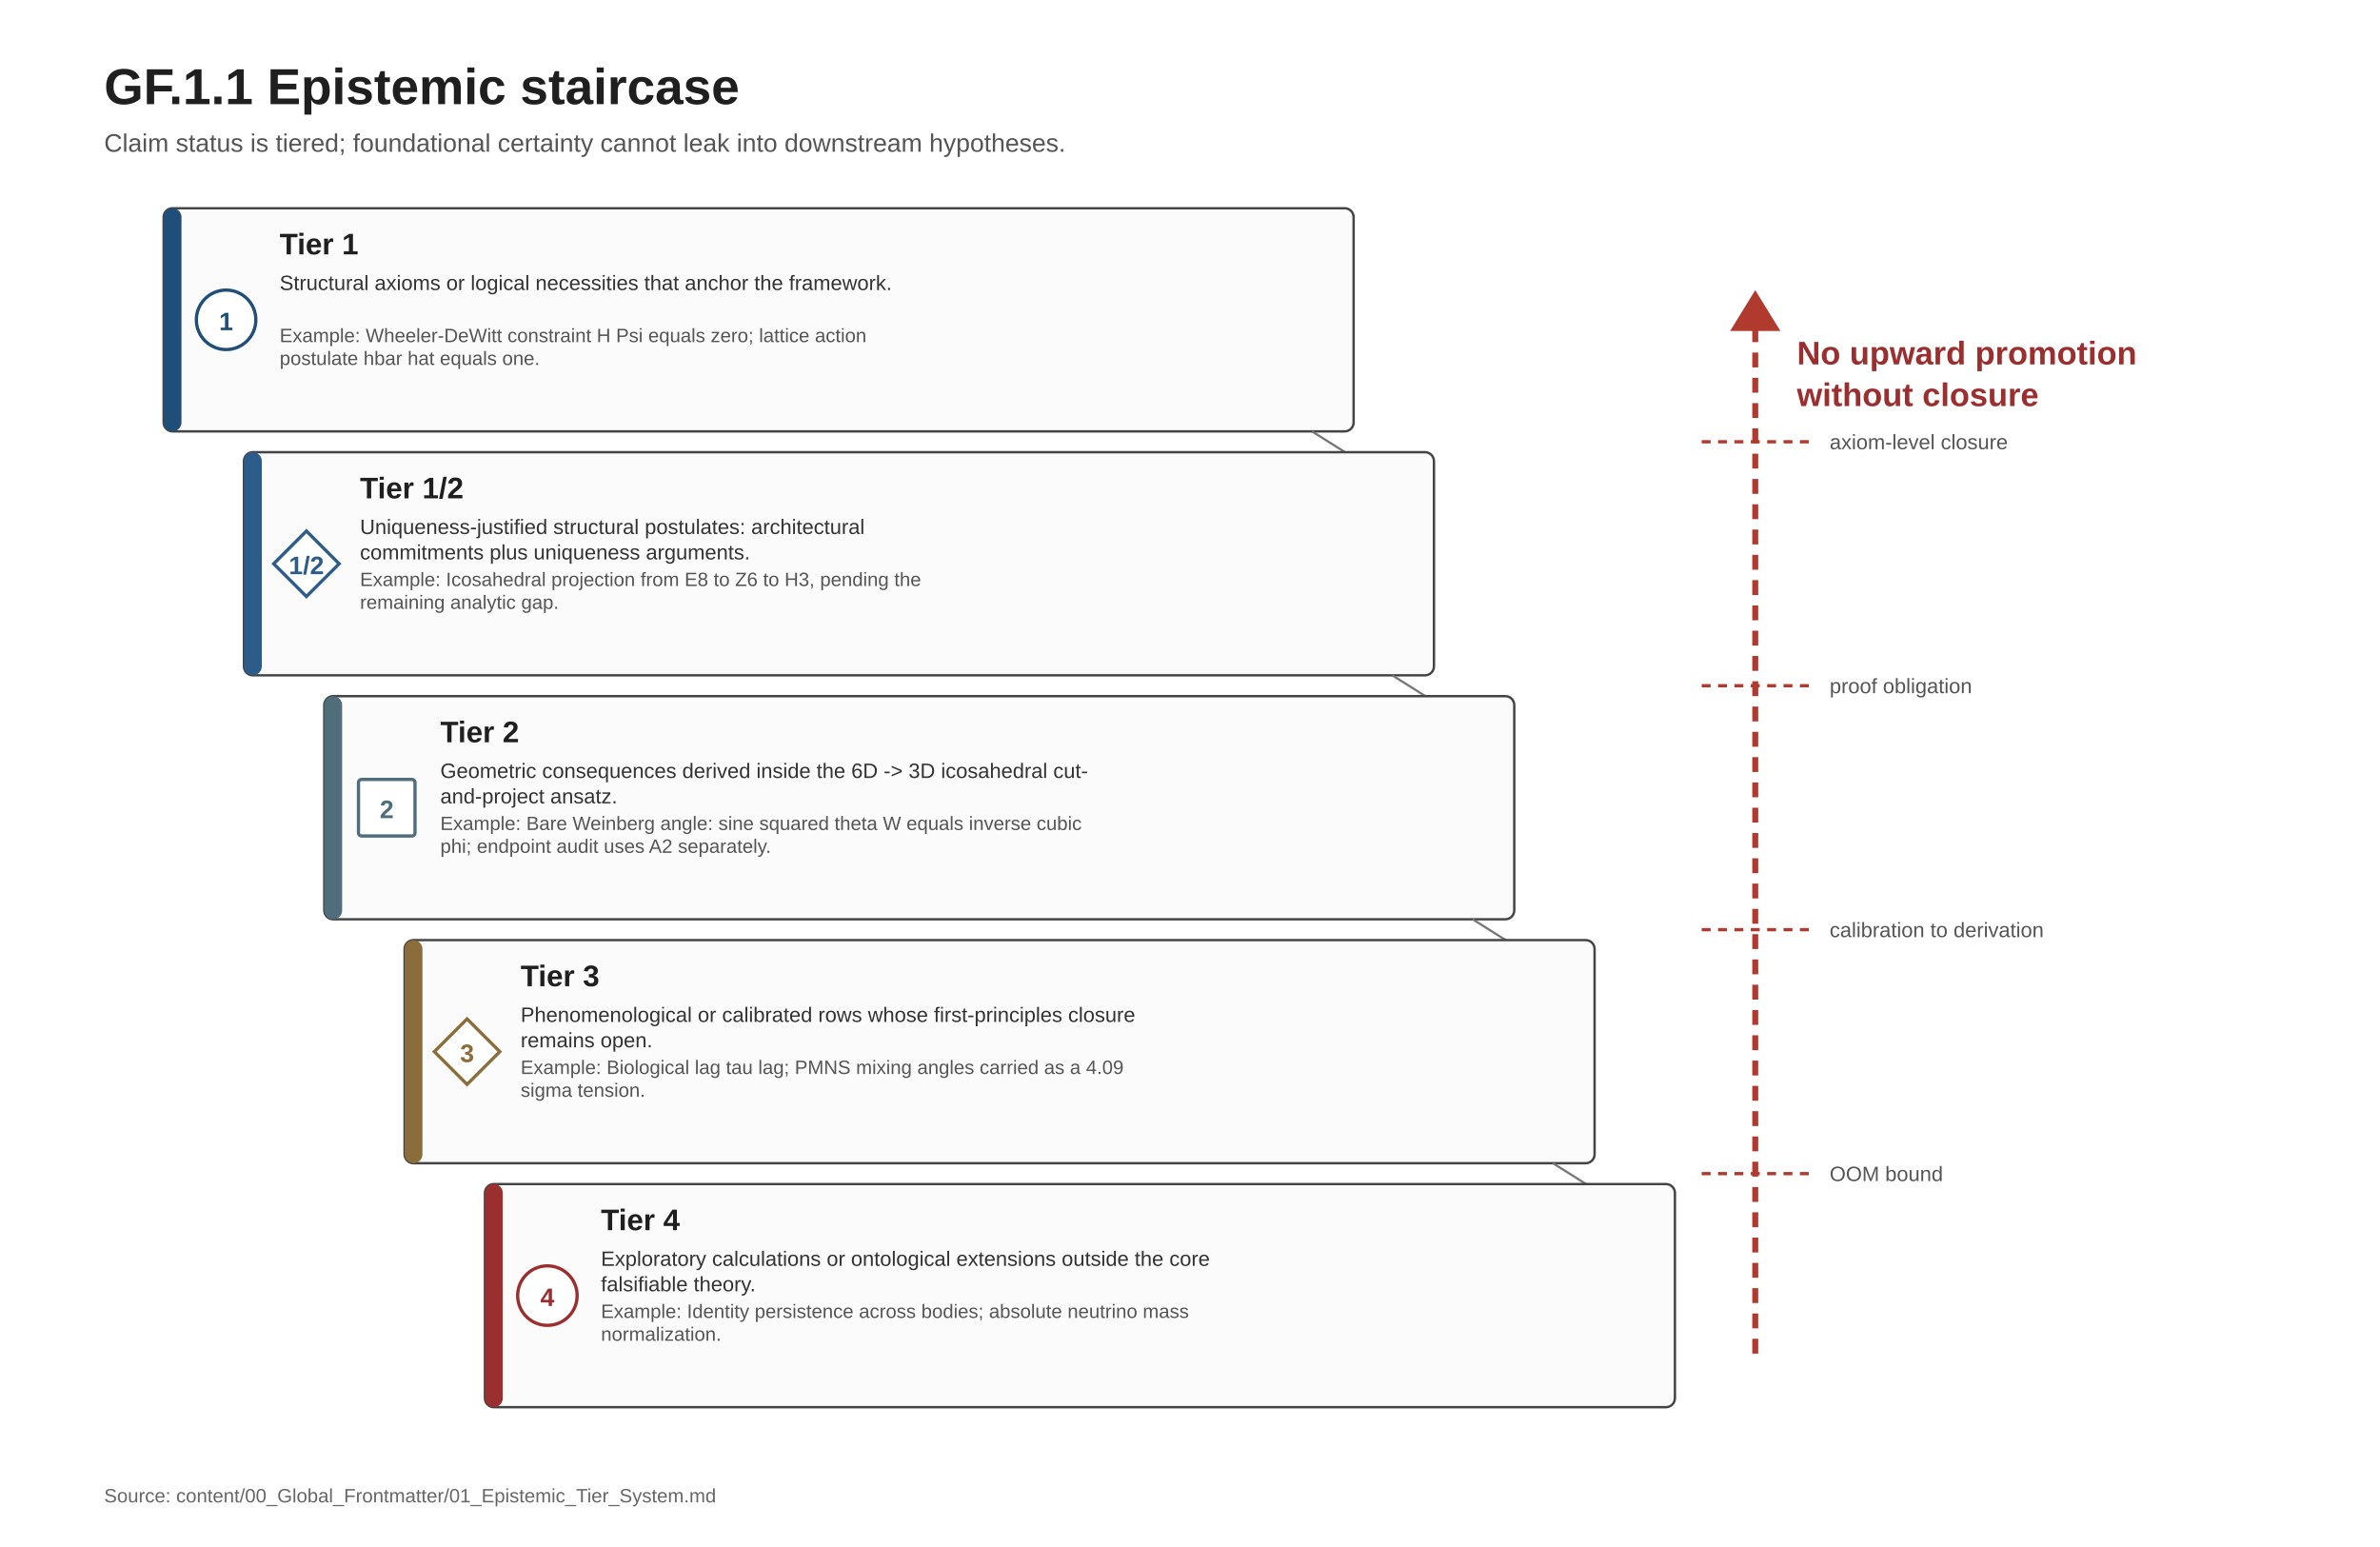
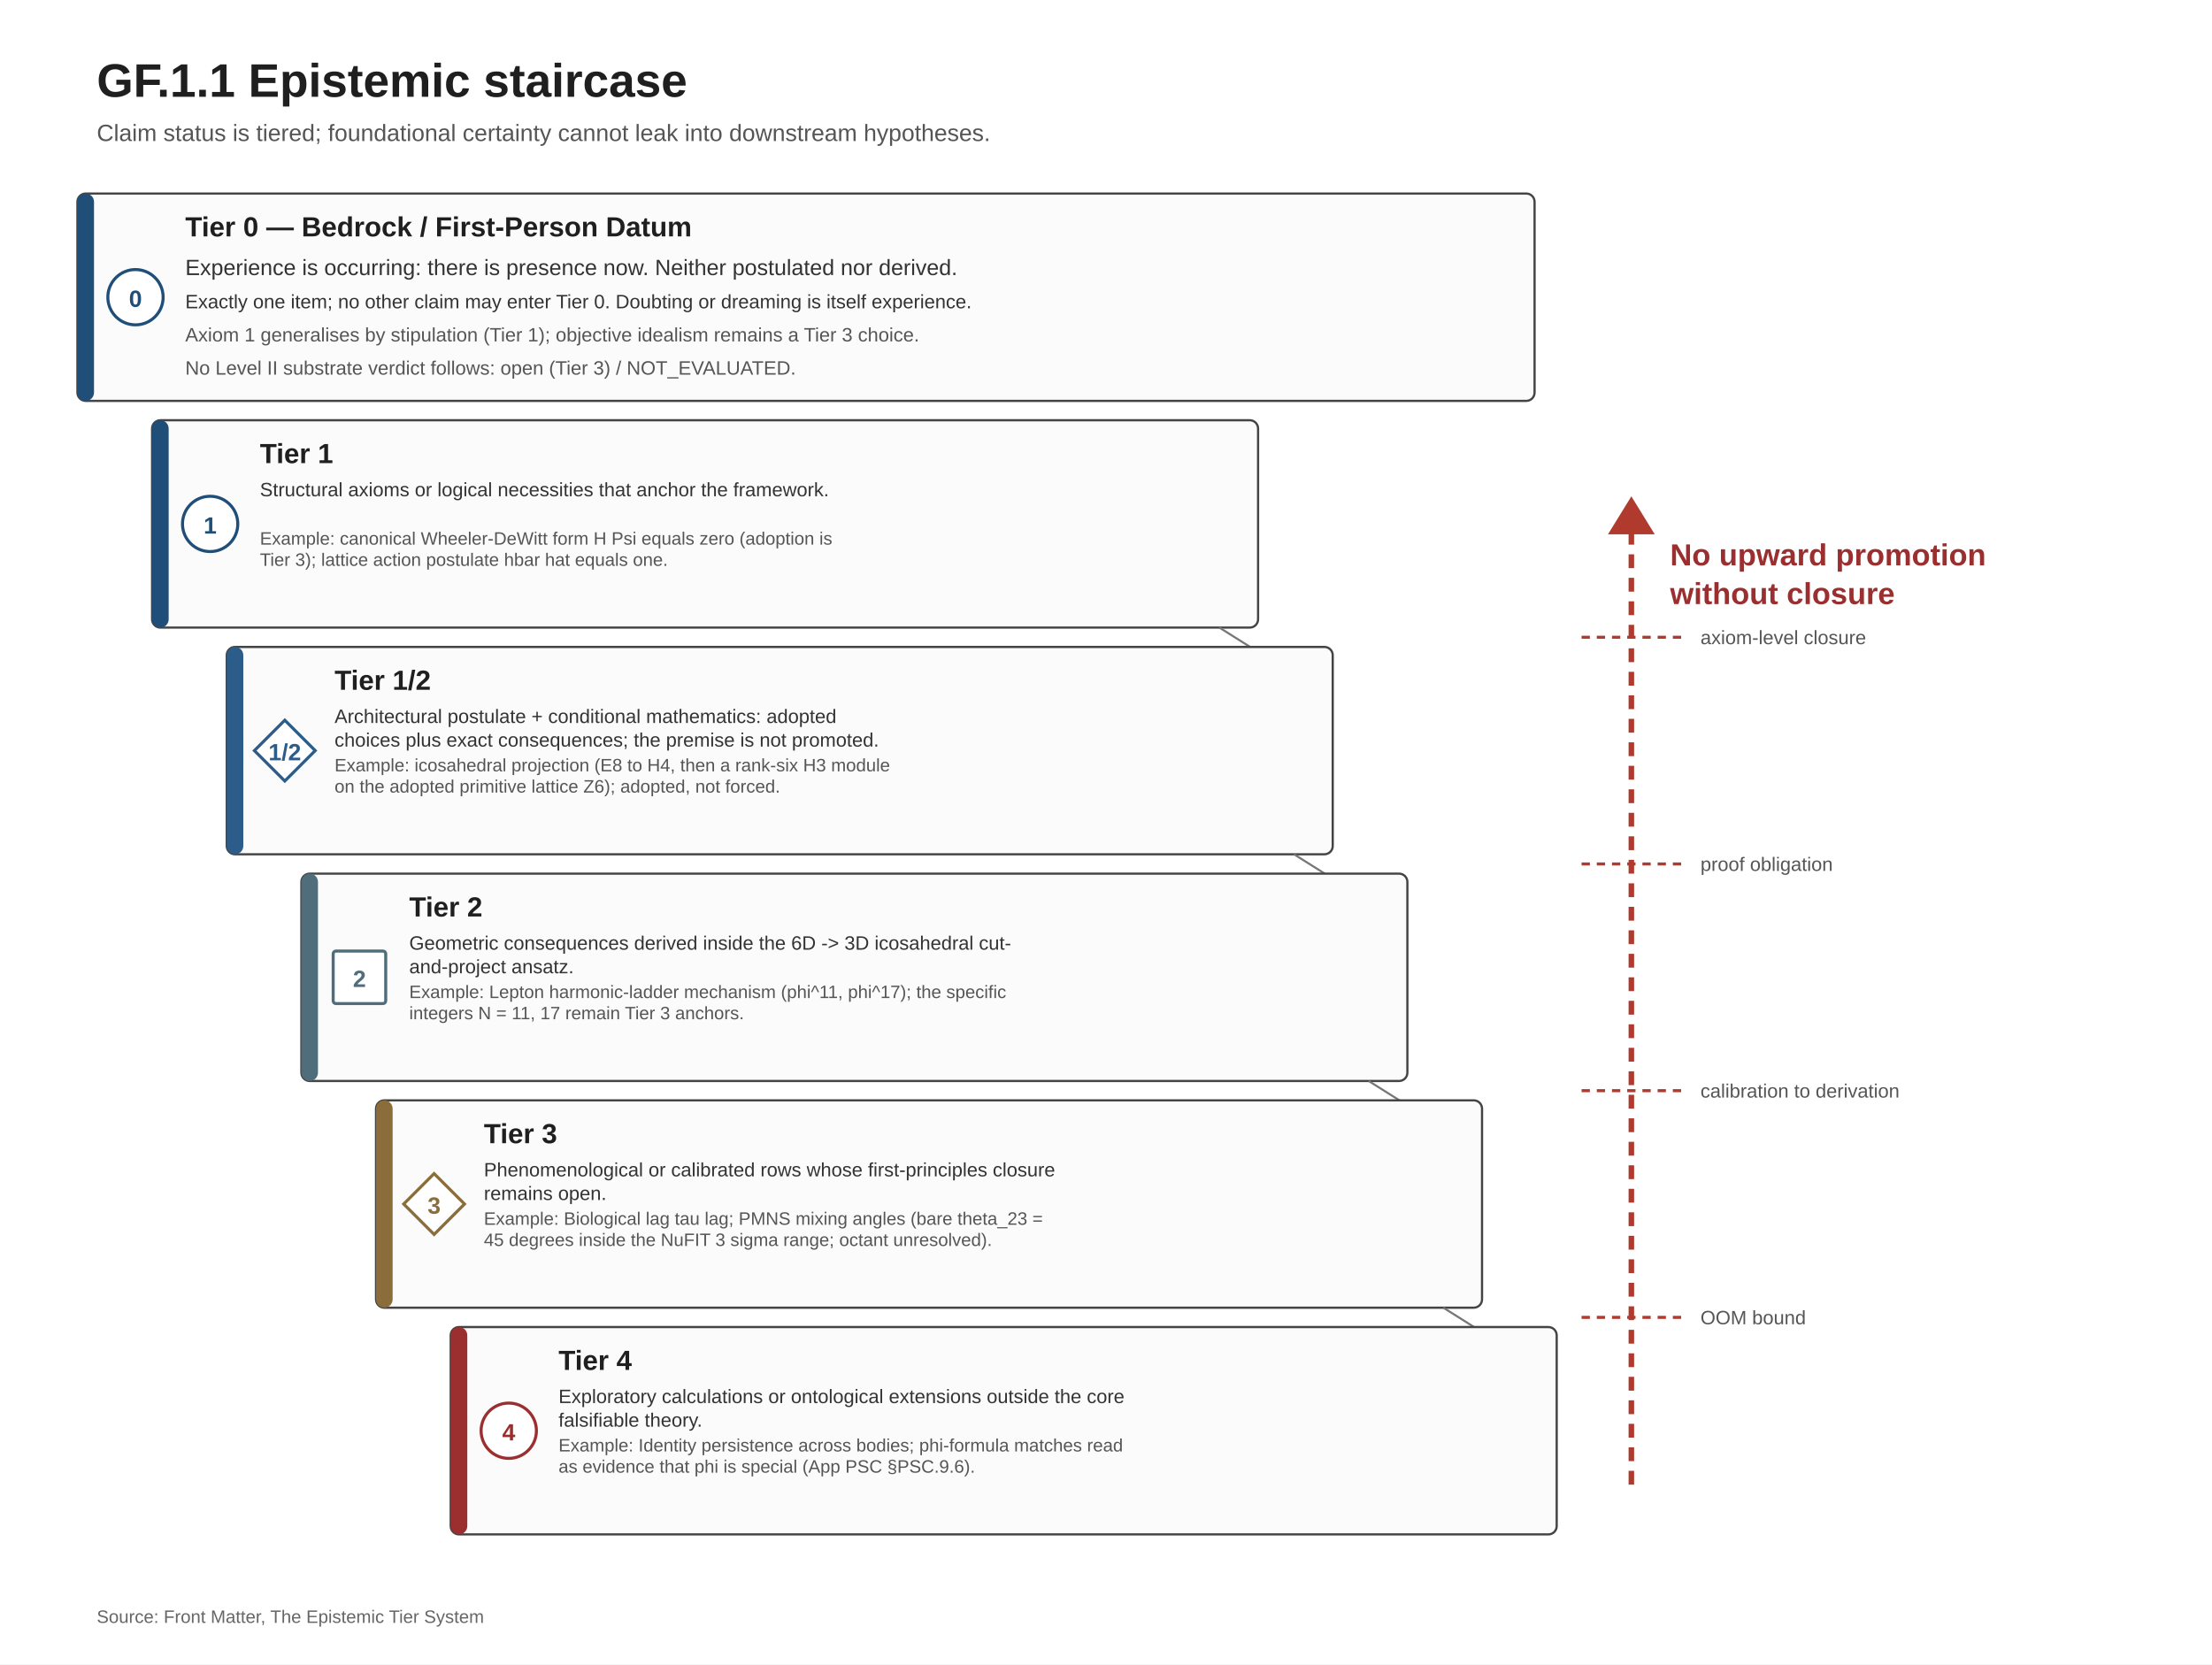
- <svg xmlns="http://www.w3.org/2000/svg" width="1600" height="1040" viewBox="0 0 1600 1040" role="img" aria-labelledby="title desc">
+ <svg xmlns="http://www.w3.org/2000/svg" width="1600" height="1204" viewBox="0 0 1600 1204" role="img" aria-labelledby="title desc">
  <defs>
    <marker id="arrow-blue" markerWidth="9" markerHeight="9" refX="8" refY="4.5" orient="auto" markerUnits="strokeWidth">
      <path d="M0,0 L9,4.5 L0,9 z" fill="#2c5d8a" />
    </marker>
    <marker id="arrow-gray" markerWidth="9" markerHeight="9" refX="8" refY="4.5" orient="auto" markerUnits="strokeWidth">
      <path d="M0,0 L9,4.5 L0,9 z" fill="#555555" />
    </marker>
    <marker id="arrow-red" markerWidth="9" markerHeight="9" refX="8" refY="4.5" orient="auto" markerUnits="strokeWidth">
      <path d="M0,0 L9,4.5 L0,9 z" fill="#b03a2e" />
    </marker>
  </defs>
-   <rect x="0" y="0" width="1600" height="1040" fill="#ffffff" />
+   <rect x="0" y="0" width="1600" height="1204" fill="#ffffff" />
  <text x="70" y="70" font-family="Arial, Helvetica, sans-serif" font-size="34" font-weight="700" fill="#1f1f1f" text-anchor="start">GF.1.1  Epistemic staircase</text>
  <text x="70" y="102" font-family="Arial, Helvetica, sans-serif" font-size="17" font-weight="400" fill="#555555" text-anchor="start">Claim status is tiered; foundational certainty cannot leak into downstream hypotheses.</text>
-   <rect x="110" y="140" width="800" height="150" rx="6" fill="#fbfbfb" stroke="#444444" stroke-width="1.6" />
-   <rect x="110" y="140" width="12" height="150" rx="6" fill="#1f4e79" stroke="#1f4e79" stroke-width="0" />
-   <circle cx="152" cy="215.0" r="20" fill="#ffffff" stroke="#1f4e79" stroke-width="2.2" />
-   <text x="152" y="222.0" font-family="Arial, Helvetica, sans-serif" font-size="17" font-weight="700" fill="#1f4e79" text-anchor="middle">1</text>
-   <text x="188" y="171" font-family="Arial, Helvetica, sans-serif" font-size="20" font-weight="700" fill="#1f1f1f" text-anchor="start">Tier 1</text>
-   <text x="188" y="195.0" font-family="Arial, Helvetica, sans-serif" font-size="14" font-weight="400" fill="#333333" text-anchor="start">Structural axioms or logical necessities that anchor the framework.</text>
-   <text x="188" y="230.0" font-family="Arial, Helvetica, sans-serif" font-size="13" font-weight="400" fill="#555555" text-anchor="start">Example: Wheeler-DeWitt constraint H Psi equals zero; lattice action</text>
-   <text x="188" y="245.34" font-family="Arial, Helvetica, sans-serif" font-size="13" font-weight="400" fill="#555555" text-anchor="start">postulate hbar hat equals one.</text>
-   <path d="M882,290 L936,324 L936,358" fill="none" stroke="#777777" stroke-width="1.5" marker-end="url(#arrow-gray)" />
-   <rect x="164" y="304" width="800" height="150" rx="6" fill="#fbfbfb" stroke="#444444" stroke-width="1.6" />
-   <rect x="164" y="304" width="12" height="150" rx="6" fill="#2c5d8a" stroke="#2c5d8a" stroke-width="0" />
-   <path d="M206,357.0 L228,379.0 L206,401.0 L184,379.0 Z" fill="#ffffff" stroke="#2c5d8a" stroke-width="2.2" />
-   <text x="206" y="386.0" font-family="Arial, Helvetica, sans-serif" font-size="17" font-weight="700" fill="#2c5d8a" text-anchor="middle">1/2</text>
-   <text x="242" y="335" font-family="Arial, Helvetica, sans-serif" font-size="20" font-weight="700" fill="#1f1f1f" text-anchor="start">Tier 1/2</text>
-   <text x="242" y="359.0" font-family="Arial, Helvetica, sans-serif" font-size="14" font-weight="400" fill="#333333" text-anchor="start">Uniqueness-justified structural postulates: architectural</text>
-   <text x="242" y="376.08" font-family="Arial, Helvetica, sans-serif" font-size="14" font-weight="400" fill="#333333" text-anchor="start">commitments plus uniqueness arguments.</text>
-   <text x="242" y="394.0" font-family="Arial, Helvetica, sans-serif" font-size="13" font-weight="400" fill="#555555" text-anchor="start">Example: Icosahedral projection from E8 to Z6 to H3, pending the</text>
-   <text x="242" y="409.34" font-family="Arial, Helvetica, sans-serif" font-size="13" font-weight="400" fill="#555555" text-anchor="start">remaining analytic gap.</text>
-   <path d="M936,454 L990,488 L990,522" fill="none" stroke="#777777" stroke-width="1.5" marker-end="url(#arrow-gray)" />
-   <rect x="218" y="468" width="800" height="150" rx="6" fill="#fbfbfb" stroke="#444444" stroke-width="1.6" />
-   <rect x="218" y="468" width="12" height="150" rx="6" fill="#4f6d7a" stroke="#4f6d7a" stroke-width="0" />
-   <rect x="241" y="524.0" width="38" height="38" rx="2" fill="#ffffff" stroke="#4f6d7a" stroke-width="2.2" />
-   <text x="260" y="550.0" font-family="Arial, Helvetica, sans-serif" font-size="17" font-weight="700" fill="#4f6d7a" text-anchor="middle">2</text>
-   <text x="296" y="499" font-family="Arial, Helvetica, sans-serif" font-size="20" font-weight="700" fill="#1f1f1f" text-anchor="start">Tier 2</text>
-   <text x="296" y="523.0" font-family="Arial, Helvetica, sans-serif" font-size="14" font-weight="400" fill="#333333" text-anchor="start">Geometric consequences derived inside the 6D -&gt; 3D icosahedral cut-</text>
-   <text x="296" y="540.08" font-family="Arial, Helvetica, sans-serif" font-size="14" font-weight="400" fill="#333333" text-anchor="start">and-project ansatz.</text>
-   <text x="296" y="558.0" font-family="Arial, Helvetica, sans-serif" font-size="13" font-weight="400" fill="#555555" text-anchor="start">Example: Bare Weinberg angle: sine squared theta W equals inverse cubic</text>
-   <text x="296" y="573.34" font-family="Arial, Helvetica, sans-serif" font-size="13" font-weight="400" fill="#555555" text-anchor="start">phi; endpoint audit uses A2 separately.</text>
-   <path d="M990,618 L1044,652 L1044,686" fill="none" stroke="#777777" stroke-width="1.5" marker-end="url(#arrow-gray)" />
-   <rect x="272" y="632" width="800" height="150" rx="6" fill="#fbfbfb" stroke="#444444" stroke-width="1.6" />
-   <rect x="272" y="632" width="12" height="150" rx="6" fill="#8a6d3b" stroke="#8a6d3b" stroke-width="0" />
-   <path d="M314,685.0 L336,707.0 L314,729.0 L292,707.0 Z" fill="#ffffff" stroke="#8a6d3b" stroke-width="2.2" />
-   <text x="314" y="714.0" font-family="Arial, Helvetica, sans-serif" font-size="17" font-weight="700" fill="#8a6d3b" text-anchor="middle">3</text>
-   <text x="350" y="663" font-family="Arial, Helvetica, sans-serif" font-size="20" font-weight="700" fill="#1f1f1f" text-anchor="start">Tier 3</text>
-   <text x="350" y="687.0" font-family="Arial, Helvetica, sans-serif" font-size="14" font-weight="400" fill="#333333" text-anchor="start">Phenomenological or calibrated rows whose first-principles closure</text>
-   <text x="350" y="704.08" font-family="Arial, Helvetica, sans-serif" font-size="14" font-weight="400" fill="#333333" text-anchor="start">remains open.</text>
-   <text x="350" y="722.0" font-family="Arial, Helvetica, sans-serif" font-size="13" font-weight="400" fill="#555555" text-anchor="start">Example: Biological lag tau lag; PMNS mixing angles carried as a 4.09</text>
-   <text x="350" y="737.34" font-family="Arial, Helvetica, sans-serif" font-size="13" font-weight="400" fill="#555555" text-anchor="start">sigma tension.</text>
-   <path d="M1044,782 L1098,816 L1098,850" fill="none" stroke="#777777" stroke-width="1.5" marker-end="url(#arrow-gray)" />
-   <rect x="326" y="796" width="800" height="150" rx="6" fill="#fbfbfb" stroke="#444444" stroke-width="1.6" />
-   <rect x="326" y="796" width="12" height="150" rx="6" fill="#9b2f2f" stroke="#9b2f2f" stroke-width="0" />
-   <circle cx="368" cy="871.0" r="20" fill="#ffffff" stroke="#9b2f2f" stroke-width="2.2" />
-   <text x="368" y="878.0" font-family="Arial, Helvetica, sans-serif" font-size="17" font-weight="700" fill="#9b2f2f" text-anchor="middle">4</text>
-   <text x="404" y="827" font-family="Arial, Helvetica, sans-serif" font-size="20" font-weight="700" fill="#1f1f1f" text-anchor="start">Tier 4</text>
-   <text x="404" y="851.0" font-family="Arial, Helvetica, sans-serif" font-size="14" font-weight="400" fill="#333333" text-anchor="start">Exploratory calculations or ontological extensions outside the core</text>
-   <text x="404" y="868.08" font-family="Arial, Helvetica, sans-serif" font-size="14" font-weight="400" fill="#333333" text-anchor="start">falsifiable theory.</text>
-   <text x="404" y="886.0" font-family="Arial, Helvetica, sans-serif" font-size="13" font-weight="400" fill="#555555" text-anchor="start">Example: Identity persistence across bodies; absolute neutrino mass</text>
-   <text x="404" y="901.34" font-family="Arial, Helvetica, sans-serif" font-size="13" font-weight="400" fill="#555555" text-anchor="start">normalization.</text>
-   <line x1="1180" y1="910" x2="1180" y2="218" stroke="#b03a2e" stroke-width="4" fill="none" stroke-dasharray="10 7" />
-   <path d="M1180,196 L1164,222 L1196,222 Z" fill="#b03a2e" stroke="#b03a2e" stroke-width="1" />
-   <text x="1208" y="245" font-family="Arial, Helvetica, sans-serif" font-size="22" font-weight="700" fill="#9b2f2f" text-anchor="start">No upward promotion</text>
-   <text x="1208" y="273" font-family="Arial, Helvetica, sans-serif" font-size="22" font-weight="700" fill="#9b2f2f" text-anchor="start">without closure</text>
-   <line x1="1144" y1="789" x2="1216" y2="789" stroke="#b03a2e" stroke-width="2.2" fill="none" stroke-dasharray="6 5" />
-   <text x="1230" y="794" font-family="Arial, Helvetica, sans-serif" font-size="14" font-weight="400" fill="#555555" text-anchor="start">OOM bound</text>
-   <line x1="1144" y1="625" x2="1216" y2="625" stroke="#b03a2e" stroke-width="2.2" fill="none" stroke-dasharray="6 5" />
-   <text x="1230" y="630" font-family="Arial, Helvetica, sans-serif" font-size="14" font-weight="400" fill="#555555" text-anchor="start">calibration to derivation</text>
-   <line x1="1144" y1="461" x2="1216" y2="461" stroke="#b03a2e" stroke-width="2.2" fill="none" stroke-dasharray="6 5" />
-   <text x="1230" y="466" font-family="Arial, Helvetica, sans-serif" font-size="14" font-weight="400" fill="#555555" text-anchor="start">proof obligation</text>
-   <line x1="1144" y1="297" x2="1216" y2="297" stroke="#b03a2e" stroke-width="2.2" fill="none" stroke-dasharray="6 5" />
-   <text x="1230" y="302" font-family="Arial, Helvetica, sans-serif" font-size="14" font-weight="400" fill="#555555" text-anchor="start">axiom-level closure</text>
-   <text x="70" y="1010" font-family="Arial, Helvetica, sans-serif" font-size="13" font-weight="400" fill="#666666" text-anchor="start">Source: content/00_Global_Frontmatter/01_Epistemic_Tier_System.md</text>
+   <rect x="56" y="140" width="1054" height="150" rx="6" fill="#fbfbfb" stroke="#444444" stroke-width="1.6" />
+   <rect x="56" y="140" width="12" height="150" rx="6" fill="#1f4e79" />
+   <circle cx="98" cy="215" r="20" fill="#ffffff" stroke="#1f4e79" stroke-width="2.2" />
+   <text x="98" y="222" font-family="Arial, Helvetica, sans-serif" font-size="17" font-weight="700" fill="#1f4e79" text-anchor="middle">0</text>
+   <text x="134" y="171" font-family="Arial, Helvetica, sans-serif" font-size="20" font-weight="700" fill="#1f1f1f">Tier 0 — Bedrock / First-Person Datum</text>
+   <text x="134" y="199" font-family="Arial, Helvetica, sans-serif" font-size="16" fill="#333333">Experience is occurring: there is presence now. Neither postulated nor derived.</text>
+   <text x="134" y="223" font-family="Arial, Helvetica, sans-serif" font-size="14" fill="#333333">Exactly one item; no other claim may enter Tier 0. Doubting or dreaming is itself experience.</text>
+   <text x="134" y="247" font-family="Arial, Helvetica, sans-serif" font-size="14" fill="#555555">Axiom 1 generalises by stipulation (Tier 1); objective idealism remains a Tier 3 choice.</text>
+   <text x="134" y="271" font-family="Arial, Helvetica, sans-serif" font-size="14" fill="#555555">No Level II substrate verdict follows: open (Tier 3) / NOT_EVALUATED.</text>
+   <g transform="translate(0 164)">
+     <rect x="110" y="140" width="800" height="150" rx="6" fill="#fbfbfb" stroke="#444444" stroke-width="1.6" />
+     <rect x="110" y="140" width="12" height="150" rx="6" fill="#1f4e79" stroke="#1f4e79" stroke-width="0" />
+     <circle cx="152" cy="215.0" r="20" fill="#ffffff" stroke="#1f4e79" stroke-width="2.2" />
+     <text x="152" y="222.0" font-family="Arial, Helvetica, sans-serif" font-size="17" font-weight="700" fill="#1f4e79" text-anchor="middle">1</text>
+     <text x="188" y="171" font-family="Arial, Helvetica, sans-serif" font-size="20" font-weight="700" fill="#1f1f1f" text-anchor="start">Tier 1</text>
+     <text x="188" y="195.0" font-family="Arial, Helvetica, sans-serif" font-size="14" font-weight="400" fill="#333333" text-anchor="start">Structural axioms or logical necessities that anchor the framework.</text>
+     <text x="188" y="230.0" font-family="Arial, Helvetica, sans-serif" font-size="13" font-weight="400" fill="#555555" text-anchor="start">Example: canonical Wheeler-DeWitt form H Psi equals zero (adoption is</text>
+     <text x="188" y="245.34" font-family="Arial, Helvetica, sans-serif" font-size="13" font-weight="400" fill="#555555" text-anchor="start">Tier 3); lattice action postulate hbar hat equals one.</text>
+     <path d="M882,290 L936,324 L936,358" fill="none" stroke="#777777" stroke-width="1.5" marker-end="url(#arrow-gray)" />
+     <rect x="164" y="304" width="800" height="150" rx="6" fill="#fbfbfb" stroke="#444444" stroke-width="1.6" />
+     <rect x="164" y="304" width="12" height="150" rx="6" fill="#2c5d8a" stroke="#2c5d8a" stroke-width="0" />
+     <path d="M206,357.0 L228,379.0 L206,401.0 L184,379.0 Z" fill="#ffffff" stroke="#2c5d8a" stroke-width="2.2" />
+     <text x="206" y="386.0" font-family="Arial, Helvetica, sans-serif" font-size="17" font-weight="700" fill="#2c5d8a" text-anchor="middle">1/2</text>
+     <text x="242" y="335" font-family="Arial, Helvetica, sans-serif" font-size="20" font-weight="700" fill="#1f1f1f" text-anchor="start">Tier 1/2</text>
+     <text x="242" y="359.0" font-family="Arial, Helvetica, sans-serif" font-size="14" font-weight="400" fill="#333333" text-anchor="start">Architectural postulate + conditional mathematics: adopted</text>
+     <text x="242" y="376.08" font-family="Arial, Helvetica, sans-serif" font-size="14" font-weight="400" fill="#333333" text-anchor="start">choices plus exact consequences; the premise is not promoted.</text>
+     <text x="242" y="394.0" font-family="Arial, Helvetica, sans-serif" font-size="13" font-weight="400" fill="#555555" text-anchor="start">Example: icosahedral projection (E8 to H4, then a rank-six H3 module</text>
+     <text x="242" y="409.34" font-family="Arial, Helvetica, sans-serif" font-size="13" font-weight="400" fill="#555555" text-anchor="start">on the adopted primitive lattice Z6); adopted, not forced.</text>
+     <path d="M936,454 L990,488 L990,522" fill="none" stroke="#777777" stroke-width="1.5" marker-end="url(#arrow-gray)" />
+     <rect x="218" y="468" width="800" height="150" rx="6" fill="#fbfbfb" stroke="#444444" stroke-width="1.6" />
+     <rect x="218" y="468" width="12" height="150" rx="6" fill="#4f6d7a" stroke="#4f6d7a" stroke-width="0" />
+     <rect x="241" y="524.0" width="38" height="38" rx="2" fill="#ffffff" stroke="#4f6d7a" stroke-width="2.2" />
+     <text x="260" y="550.0" font-family="Arial, Helvetica, sans-serif" font-size="17" font-weight="700" fill="#4f6d7a" text-anchor="middle">2</text>
+     <text x="296" y="499" font-family="Arial, Helvetica, sans-serif" font-size="20" font-weight="700" fill="#1f1f1f" text-anchor="start">Tier 2</text>
+     <text x="296" y="523.0" font-family="Arial, Helvetica, sans-serif" font-size="14" font-weight="400" fill="#333333" text-anchor="start">Geometric consequences derived inside the 6D -&gt; 3D icosahedral cut-</text>
+     <text x="296" y="540.08" font-family="Arial, Helvetica, sans-serif" font-size="14" font-weight="400" fill="#333333" text-anchor="start">and-project ansatz.</text>
+     <text x="296" y="558.0" font-family="Arial, Helvetica, sans-serif" font-size="13" font-weight="400" fill="#555555" text-anchor="start">Example: Lepton harmonic-ladder mechanism (phi^11, phi^17); the specific</text>
+     <text x="296" y="573.34" font-family="Arial, Helvetica, sans-serif" font-size="13" font-weight="400" fill="#555555" text-anchor="start">integers N = 11, 17 remain Tier 3 anchors.</text>
+     <path d="M990,618 L1044,652 L1044,686" fill="none" stroke="#777777" stroke-width="1.5" marker-end="url(#arrow-gray)" />
+     <rect x="272" y="632" width="800" height="150" rx="6" fill="#fbfbfb" stroke="#444444" stroke-width="1.6" />
+     <rect x="272" y="632" width="12" height="150" rx="6" fill="#8a6d3b" stroke="#8a6d3b" stroke-width="0" />
+     <path d="M314,685.0 L336,707.0 L314,729.0 L292,707.0 Z" fill="#ffffff" stroke="#8a6d3b" stroke-width="2.2" />
+     <text x="314" y="714.0" font-family="Arial, Helvetica, sans-serif" font-size="17" font-weight="700" fill="#8a6d3b" text-anchor="middle">3</text>
+     <text x="350" y="663" font-family="Arial, Helvetica, sans-serif" font-size="20" font-weight="700" fill="#1f1f1f" text-anchor="start">Tier 3</text>
+     <text x="350" y="687.0" font-family="Arial, Helvetica, sans-serif" font-size="14" font-weight="400" fill="#333333" text-anchor="start">Phenomenological or calibrated rows whose first-principles closure</text>
+     <text x="350" y="704.08" font-family="Arial, Helvetica, sans-serif" font-size="14" font-weight="400" fill="#333333" text-anchor="start">remains open.</text>
+     <text x="350" y="722.0" font-family="Arial, Helvetica, sans-serif" font-size="13" font-weight="400" fill="#555555" text-anchor="start">Example: Biological lag tau lag; PMNS mixing angles (bare theta_23 =</text>
+     <text x="350" y="737.34" font-family="Arial, Helvetica, sans-serif" font-size="13" font-weight="400" fill="#555555" text-anchor="start">45 degrees inside the NuFIT 3 sigma range; octant unresolved).</text>
+     <path d="M1044,782 L1098,816 L1098,850" fill="none" stroke="#777777" stroke-width="1.5" marker-end="url(#arrow-gray)" />
+     <rect x="326" y="796" width="800" height="150" rx="6" fill="#fbfbfb" stroke="#444444" stroke-width="1.6" />
+     <rect x="326" y="796" width="12" height="150" rx="6" fill="#9b2f2f" stroke="#9b2f2f" stroke-width="0" />
+     <circle cx="368" cy="871.0" r="20" fill="#ffffff" stroke="#9b2f2f" stroke-width="2.2" />
+     <text x="368" y="878.0" font-family="Arial, Helvetica, sans-serif" font-size="17" font-weight="700" fill="#9b2f2f" text-anchor="middle">4</text>
+     <text x="404" y="827" font-family="Arial, Helvetica, sans-serif" font-size="20" font-weight="700" fill="#1f1f1f" text-anchor="start">Tier 4</text>
+     <text x="404" y="851.0" font-family="Arial, Helvetica, sans-serif" font-size="14" font-weight="400" fill="#333333" text-anchor="start">Exploratory calculations or ontological extensions outside the core</text>
+     <text x="404" y="868.08" font-family="Arial, Helvetica, sans-serif" font-size="14" font-weight="400" fill="#333333" text-anchor="start">falsifiable theory.</text>
+     <text x="404" y="886.0" font-family="Arial, Helvetica, sans-serif" font-size="13" font-weight="400" fill="#555555" text-anchor="start">Example: Identity persistence across bodies; phi-formula matches read</text>
+     <text x="404" y="901.34" font-family="Arial, Helvetica, sans-serif" font-size="13" font-weight="400" fill="#555555" text-anchor="start">as evidence that phi is special (App PSC §PSC.9.6).</text>
+     <line x1="1180" y1="910" x2="1180" y2="218" stroke="#b03a2e" stroke-width="4" fill="none" stroke-dasharray="10 7" />
+     <path d="M1180,196 L1164,222 L1196,222 Z" fill="#b03a2e" stroke="#b03a2e" stroke-width="1" />
+     <text x="1208" y="245" font-family="Arial, Helvetica, sans-serif" font-size="22" font-weight="700" fill="#9b2f2f" text-anchor="start">No upward promotion</text>
+     <text x="1208" y="273" font-family="Arial, Helvetica, sans-serif" font-size="22" font-weight="700" fill="#9b2f2f" text-anchor="start">without closure</text>
+     <line x1="1144" y1="789" x2="1216" y2="789" stroke="#b03a2e" stroke-width="2.2" fill="none" stroke-dasharray="6 5" />
+     <text x="1230" y="794" font-family="Arial, Helvetica, sans-serif" font-size="14" font-weight="400" fill="#555555" text-anchor="start">OOM bound</text>
+     <line x1="1144" y1="625" x2="1216" y2="625" stroke="#b03a2e" stroke-width="2.2" fill="none" stroke-dasharray="6 5" />
+     <text x="1230" y="630" font-family="Arial, Helvetica, sans-serif" font-size="14" font-weight="400" fill="#555555" text-anchor="start">calibration to derivation</text>
+     <line x1="1144" y1="461" x2="1216" y2="461" stroke="#b03a2e" stroke-width="2.2" fill="none" stroke-dasharray="6 5" />
+     <text x="1230" y="466" font-family="Arial, Helvetica, sans-serif" font-size="14" font-weight="400" fill="#555555" text-anchor="start">proof obligation</text>
+     <line x1="1144" y1="297" x2="1216" y2="297" stroke="#b03a2e" stroke-width="2.2" fill="none" stroke-dasharray="6 5" />
+     <text x="1230" y="302" font-family="Arial, Helvetica, sans-serif" font-size="14" font-weight="400" fill="#555555" text-anchor="start">axiom-level closure</text>
+   </g>
+   <text x="70" y="1174" font-family="Arial, Helvetica, sans-serif" font-size="13" font-weight="400" fill="#666666" text-anchor="start">Source: Front Matter, The Epistemic Tier System</text>
</svg>
